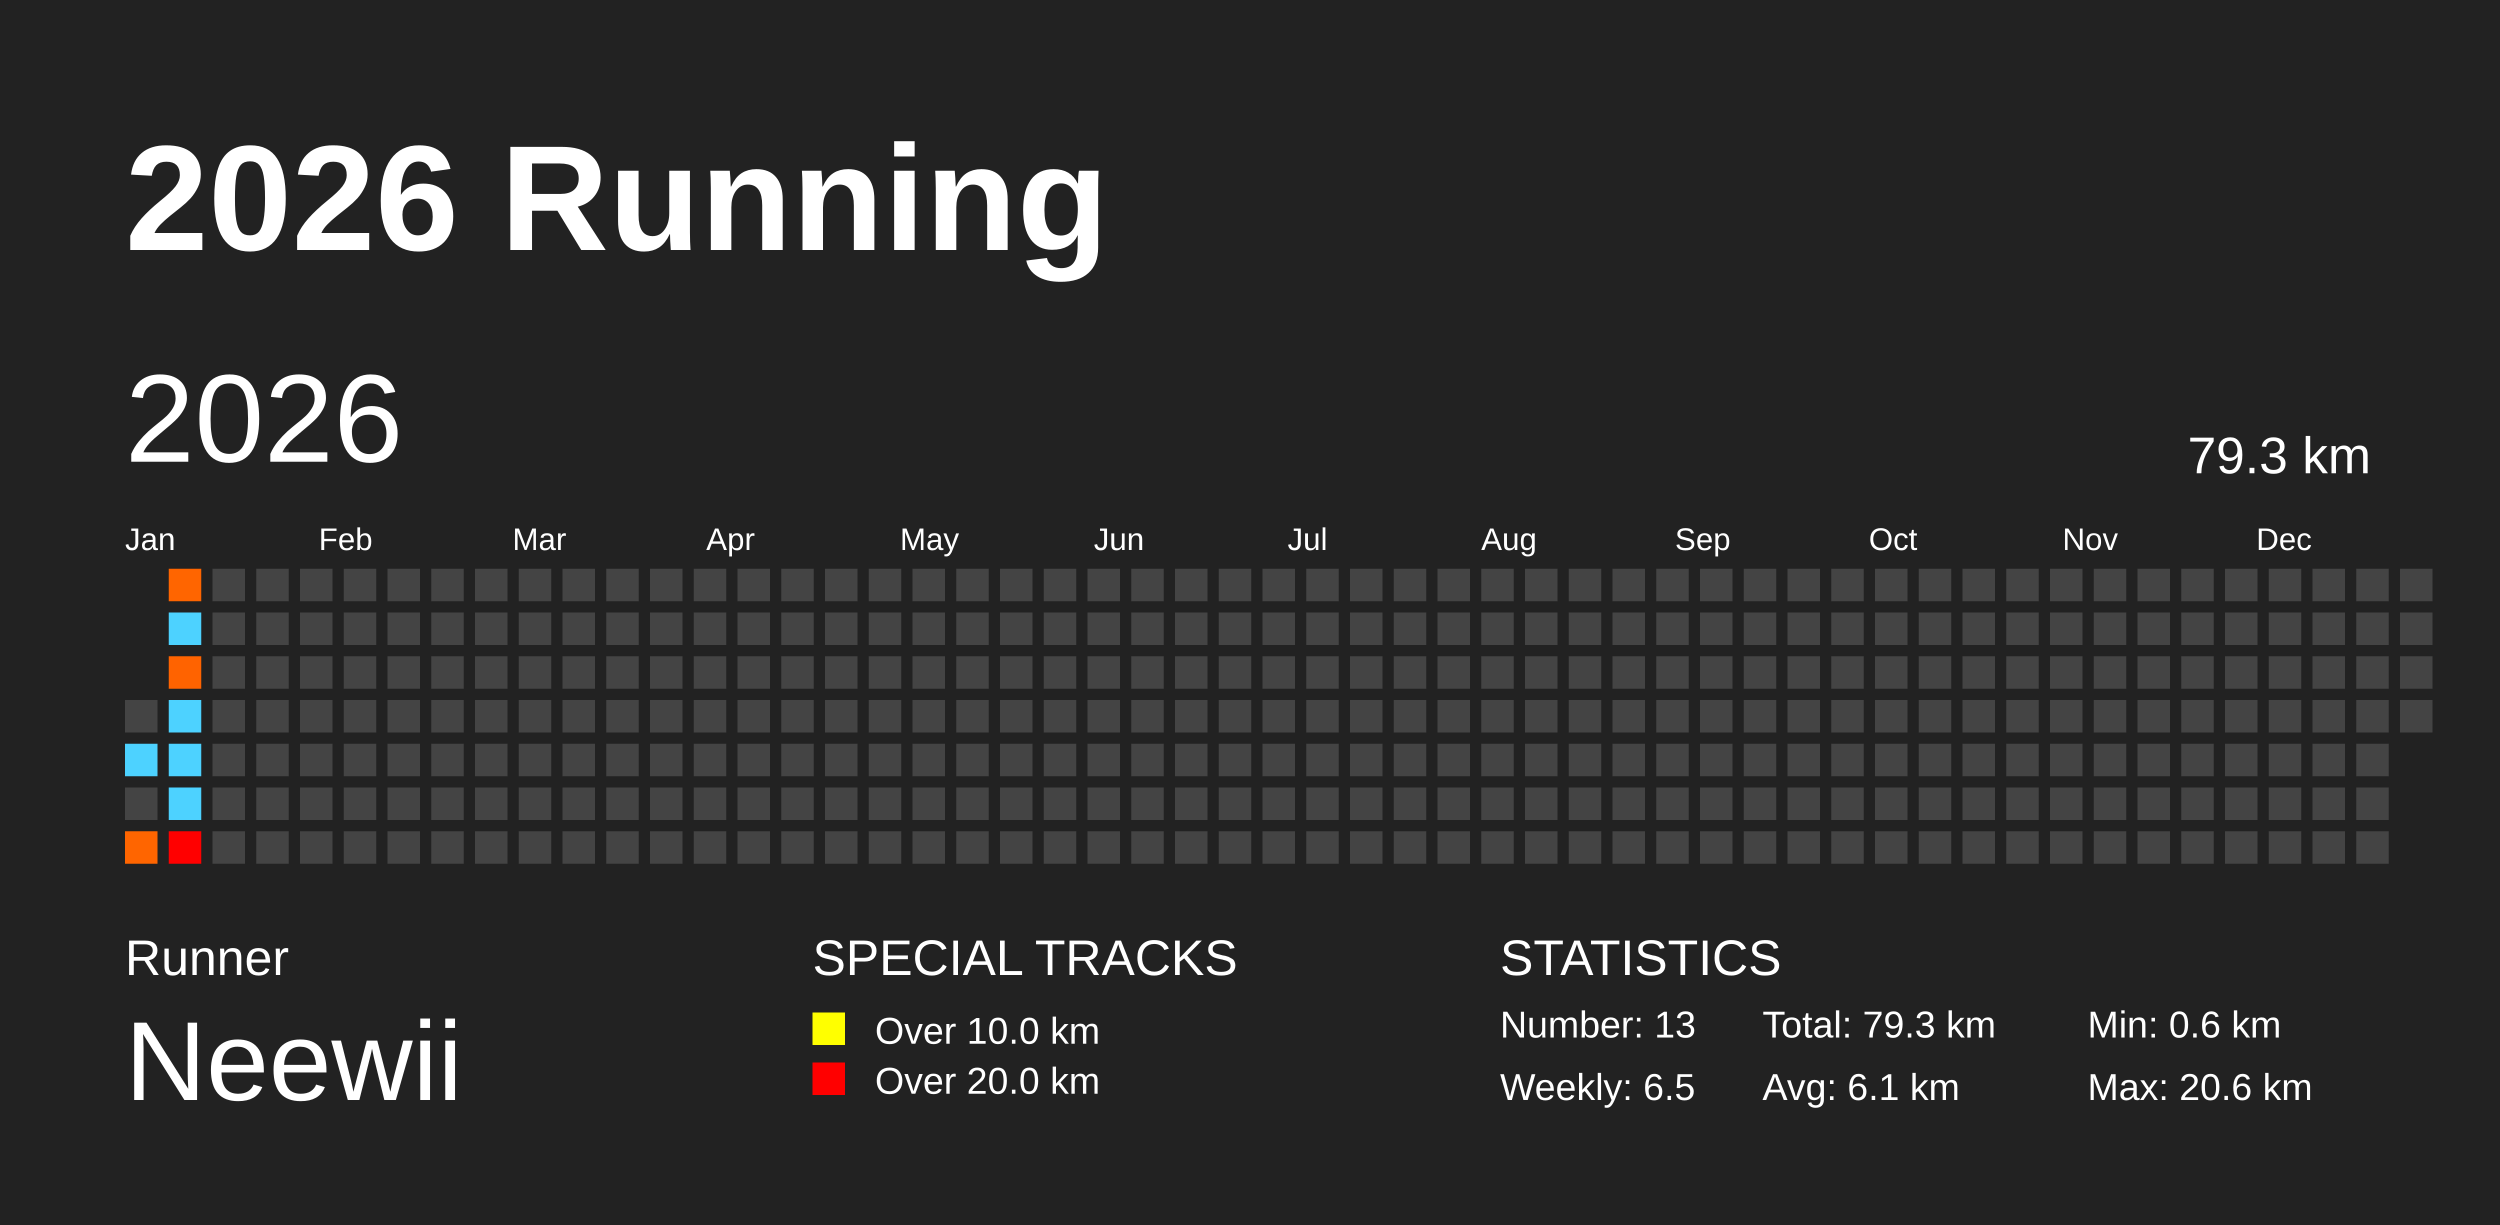
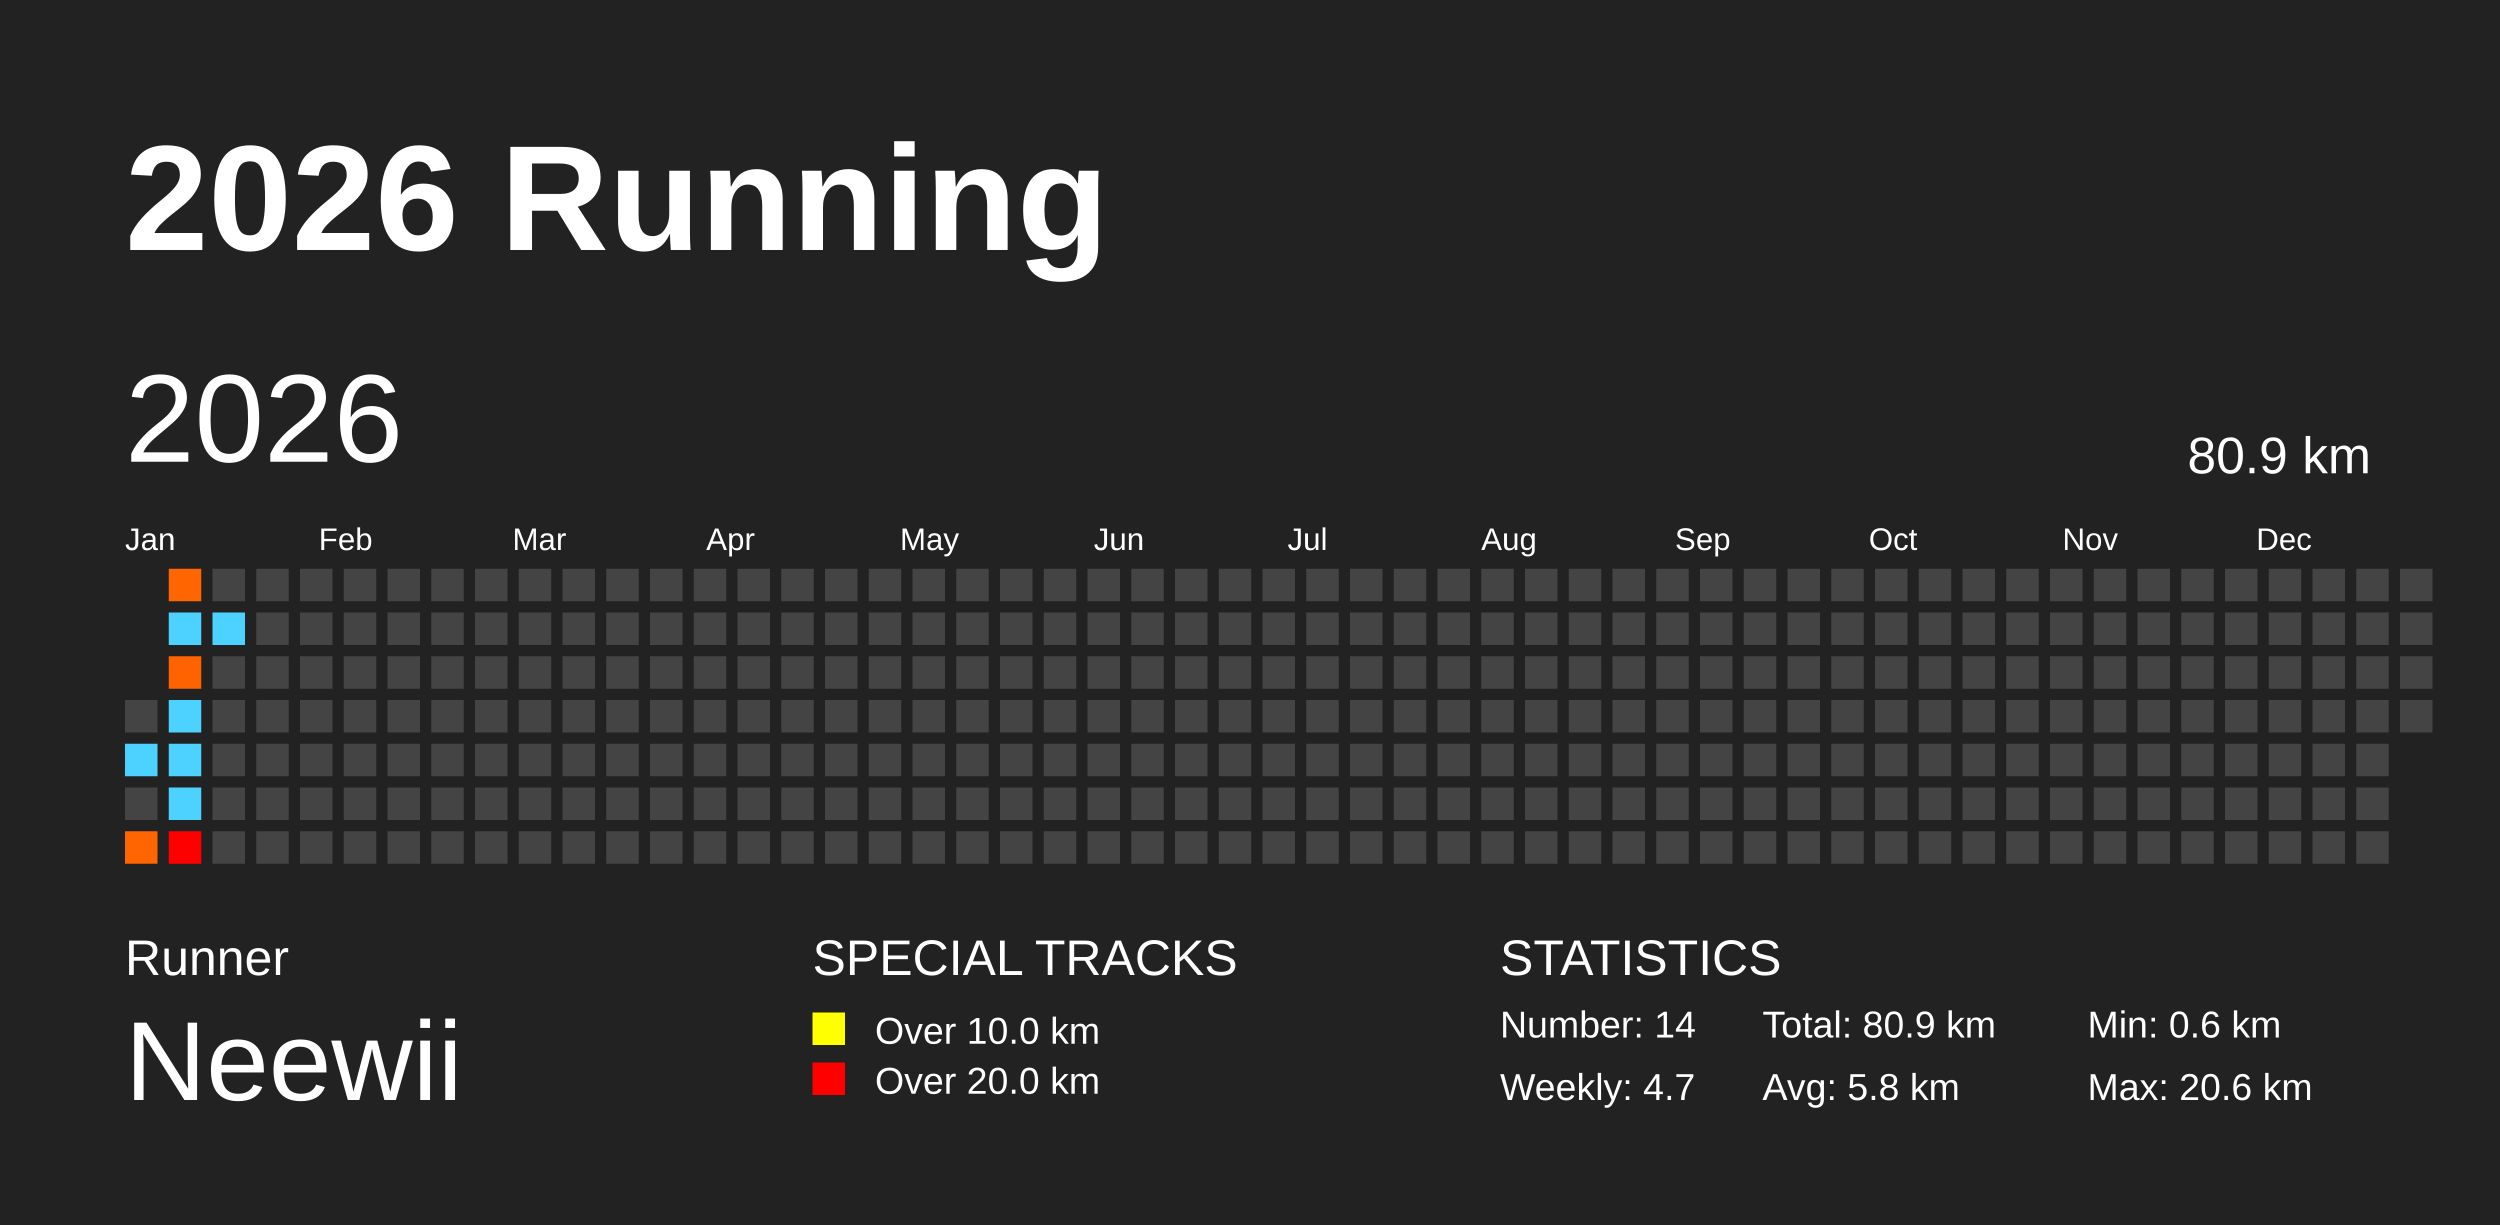
<svg xmlns="http://www.w3.org/2000/svg" baseProfile="full" height="98mm" version="1.1" viewBox="0,0,200,98" width="200mm">
  <defs />
  <rect fill="#222222" height="98" width="200" x="0" y="0" />
  <text fill="#FFFFFF" style="font-size:12px; font-family:Arial; font-weight:bold;" x="10" y="20">2026 Running</text>
  <text fill="#FFFFFF" style="font-size:4px; font-family:Arial" x="10" y="78">Runner</text>
  <text fill="#FFFFFF" style="font-size:9px; font-family:Arial" x="10" y="88">Neewii</text>
  <text fill="#FFFFFF" style="font-size:4px; font-family:Arial" x="65" y="78">SPECIAL TRACKS</text>
  <rect fill="yellow" height="2.6" width="2.6" x="65" y="81" />
  <text fill="#FFFFFF" style="font-size:3px; font-family:Arial" x="70" y="83.5">Over 10.0 km</text>
  <rect fill="red" height="2.6" width="2.6" x="65" y="85" />
  <text fill="#FFFFFF" style="font-size:3px; font-family:Arial" x="70" y="87.5">Over 20.0 km</text>
  <text fill="#FFFFFF" style="font-size:4px; font-family:Arial" x="120" y="78">STATISTICS</text>
-   <text fill="#FFFFFF" style="font-size:3px; font-family:Arial" x="120" y="83">Number: 13</text>
-   <text fill="#FFFFFF" style="font-size:3px; font-family:Arial" x="120" y="88">Weekly: 6.5</text>
-   <text fill="#FFFFFF" style="font-size:3px; font-family:Arial" x="141" y="83">Total: 79.3 km</text>
-   <text fill="#FFFFFF" style="font-size:3px; font-family:Arial" x="141" y="88">Avg: 6.1 km</text>
+   <text fill="#FFFFFF" style="font-size:3px; font-family:Arial" x="120" y="83">Number: 14</text>
+   <text fill="#FFFFFF" style="font-size:3px; font-family:Arial" x="120" y="88">Weekly: 4.7</text>
+   <text fill="#FFFFFF" style="font-size:3px; font-family:Arial" x="141" y="83">Total: 80.9 km</text>
+   <text fill="#FFFFFF" style="font-size:3px; font-family:Arial" x="141" y="88">Avg: 5.8 km</text>
  <text fill="#FFFFFF" style="font-size:3px; font-family:Arial" x="167" y="83">Min: 0.6 km</text>
  <text fill="#FFFFFF" style="font-size:3px; font-family:Arial" x="167" y="88">Max: 20.6 km</text>
  <text dominant-baseline="hanging" fill="#FFFFFF" style="font-size:10.0px; font-family:Arial;" x="10" y="30">2026</text>
-   <text dominant-baseline="hanging" fill="#FFFFFF" style="font-size:4.125px; font-family:Arial;" x="175" y="35">79.3 km</text>
+   <text dominant-baseline="hanging" fill="#FFFFFF" style="font-size:4.125px; font-family:Arial;" x="175" y="35">80.9 km</text>
  <text fill="#FFFFFF" style="font-size:2.5px; font-family:Arial" x="10.0" y="44">Jan</text>
  <text fill="#FFFFFF" style="font-size:2.5px; font-family:Arial" x="25.5" y="44">Feb</text>
  <text fill="#FFFFFF" style="font-size:2.5px; font-family:Arial" x="41.0" y="44">Mar</text>
  <text fill="#FFFFFF" style="font-size:2.5px; font-family:Arial" x="56.5" y="44">Apr</text>
  <text fill="#FFFFFF" style="font-size:2.5px; font-family:Arial" x="72.0" y="44">May</text>
  <text fill="#FFFFFF" style="font-size:2.5px; font-family:Arial" x="87.5" y="44">Jun</text>
  <text fill="#FFFFFF" style="font-size:2.5px; font-family:Arial" x="103.0" y="44">Jul</text>
  <text fill="#FFFFFF" style="font-size:2.5px; font-family:Arial" x="118.5" y="44">Aug</text>
  <text fill="#FFFFFF" style="font-size:2.5px; font-family:Arial" x="134.0" y="44">Sep</text>
  <text fill="#FFFFFF" style="font-size:2.5px; font-family:Arial" x="149.5" y="44">Oct</text>
  <text fill="#FFFFFF" style="font-size:2.5px; font-family:Arial" x="165.0" y="44">Nov</text>
  <text fill="#FFFFFF" style="font-size:2.5px; font-family:Arial" x="180.5" y="44">Dec</text>
  <rect fill="#444444" height="2.6" width="2.6" x="10.0" y="56.0" />
  <rect fill="#4dd2ff" height="2.6" width="2.6" x="10.0" y="59.5" />
  <rect fill="#444444" height="2.6" width="2.6" x="10.0" y="63.0" />
  <rect fill="#ff6500" height="2.6" width="2.6" x="10.0" y="66.5" />
  <rect fill="#ff6500" height="2.6" width="2.6" x="13.5" y="45.5" />
  <rect fill="#4dd2ff" height="2.6" width="2.6" x="13.5" y="49.0" />
  <rect fill="#ff6300" height="2.6" width="2.6" x="13.5" y="52.5" />
  <rect fill="#4dd2ff" height="2.6" width="2.6" x="13.5" y="56.0" />
  <rect fill="#4dd2ff" height="2.6" width="2.6" x="13.5" y="59.5" />
  <rect fill="#4dd2ff" height="2.6" width="2.6" x="13.5" y="63.0" />
  <rect fill="red" height="2.6" width="2.6" x="13.5" y="66.5" />
  <rect fill="#444444" height="2.6" width="2.6" x="17.0" y="45.5" />
-   <rect fill="#444444" height="2.6" width="2.6" x="17.0" y="49.0" />
+   <rect fill="#4dd2ff" height="2.6" width="2.6" x="17.0" y="49.0" />
  <rect fill="#444444" height="2.6" width="2.6" x="17.0" y="52.5" />
  <rect fill="#444444" height="2.6" width="2.6" x="17.0" y="56.0" />
  <rect fill="#444444" height="2.6" width="2.6" x="17.0" y="59.5" />
  <rect fill="#444444" height="2.6" width="2.6" x="17.0" y="63.0" />
  <rect fill="#444444" height="2.6" width="2.6" x="17.0" y="66.5" />
  <rect fill="#444444" height="2.6" width="2.6" x="20.5" y="45.5" />
  <rect fill="#444444" height="2.6" width="2.6" x="20.5" y="49.0" />
  <rect fill="#444444" height="2.6" width="2.6" x="20.5" y="52.5" />
  <rect fill="#444444" height="2.6" width="2.6" x="20.5" y="56.0" />
  <rect fill="#444444" height="2.6" width="2.6" x="20.5" y="59.5" />
  <rect fill="#444444" height="2.6" width="2.6" x="20.5" y="63.0" />
  <rect fill="#444444" height="2.6" width="2.6" x="20.5" y="66.5" />
  <rect fill="#444444" height="2.6" width="2.6" x="24.0" y="45.5" />
  <rect fill="#444444" height="2.6" width="2.6" x="24.0" y="49.0" />
  <rect fill="#444444" height="2.6" width="2.6" x="24.0" y="52.5" />
  <rect fill="#444444" height="2.6" width="2.6" x="24.0" y="56.0" />
  <rect fill="#444444" height="2.6" width="2.6" x="24.0" y="59.5" />
  <rect fill="#444444" height="2.6" width="2.6" x="24.0" y="63.0" />
  <rect fill="#444444" height="2.6" width="2.6" x="24.0" y="66.5" />
  <rect fill="#444444" height="2.6" width="2.6" x="27.5" y="45.5" />
  <rect fill="#444444" height="2.6" width="2.6" x="27.5" y="49.0" />
  <rect fill="#444444" height="2.6" width="2.6" x="27.5" y="52.5" />
  <rect fill="#444444" height="2.6" width="2.6" x="27.5" y="56.0" />
  <rect fill="#444444" height="2.6" width="2.6" x="27.5" y="59.5" />
  <rect fill="#444444" height="2.6" width="2.6" x="27.5" y="63.0" />
  <rect fill="#444444" height="2.6" width="2.6" x="27.5" y="66.5" />
  <rect fill="#444444" height="2.6" width="2.6" x="31.0" y="45.5" />
  <rect fill="#444444" height="2.6" width="2.6" x="31.0" y="49.0" />
  <rect fill="#444444" height="2.6" width="2.6" x="31.0" y="52.5" />
  <rect fill="#444444" height="2.6" width="2.6" x="31.0" y="56.0" />
  <rect fill="#444444" height="2.6" width="2.6" x="31.0" y="59.5" />
  <rect fill="#444444" height="2.6" width="2.6" x="31.0" y="63.0" />
  <rect fill="#444444" height="2.6" width="2.6" x="31.0" y="66.5" />
  <rect fill="#444444" height="2.6" width="2.6" x="34.5" y="45.5" />
  <rect fill="#444444" height="2.6" width="2.6" x="34.5" y="49.0" />
  <rect fill="#444444" height="2.6" width="2.6" x="34.5" y="52.5" />
  <rect fill="#444444" height="2.6" width="2.6" x="34.5" y="56.0" />
  <rect fill="#444444" height="2.6" width="2.6" x="34.5" y="59.5" />
  <rect fill="#444444" height="2.6" width="2.6" x="34.5" y="63.0" />
  <rect fill="#444444" height="2.6" width="2.6" x="34.5" y="66.5" />
  <rect fill="#444444" height="2.6" width="2.6" x="38.0" y="45.5" />
  <rect fill="#444444" height="2.6" width="2.6" x="38.0" y="49.0" />
  <rect fill="#444444" height="2.6" width="2.6" x="38.0" y="52.5" />
  <rect fill="#444444" height="2.6" width="2.6" x="38.0" y="56.0" />
  <rect fill="#444444" height="2.6" width="2.6" x="38.0" y="59.5" />
  <rect fill="#444444" height="2.6" width="2.6" x="38.0" y="63.0" />
  <rect fill="#444444" height="2.6" width="2.6" x="38.0" y="66.5" />
  <rect fill="#444444" height="2.6" width="2.6" x="41.5" y="45.5" />
  <rect fill="#444444" height="2.6" width="2.6" x="41.5" y="49.0" />
  <rect fill="#444444" height="2.6" width="2.6" x="41.5" y="52.5" />
  <rect fill="#444444" height="2.6" width="2.6" x="41.5" y="56.0" />
  <rect fill="#444444" height="2.6" width="2.6" x="41.5" y="59.5" />
  <rect fill="#444444" height="2.6" width="2.6" x="41.5" y="63.0" />
  <rect fill="#444444" height="2.6" width="2.6" x="41.5" y="66.5" />
  <rect fill="#444444" height="2.6" width="2.6" x="45.0" y="45.5" />
  <rect fill="#444444" height="2.6" width="2.6" x="45.0" y="49.0" />
  <rect fill="#444444" height="2.6" width="2.6" x="45.0" y="52.5" />
  <rect fill="#444444" height="2.6" width="2.6" x="45.0" y="56.0" />
  <rect fill="#444444" height="2.6" width="2.6" x="45.0" y="59.5" />
  <rect fill="#444444" height="2.6" width="2.6" x="45.0" y="63.0" />
  <rect fill="#444444" height="2.6" width="2.6" x="45.0" y="66.5" />
  <rect fill="#444444" height="2.6" width="2.6" x="48.5" y="45.5" />
  <rect fill="#444444" height="2.6" width="2.6" x="48.5" y="49.0" />
  <rect fill="#444444" height="2.6" width="2.6" x="48.5" y="52.5" />
  <rect fill="#444444" height="2.6" width="2.6" x="48.5" y="56.0" />
  <rect fill="#444444" height="2.6" width="2.6" x="48.5" y="59.5" />
  <rect fill="#444444" height="2.6" width="2.6" x="48.5" y="63.0" />
  <rect fill="#444444" height="2.6" width="2.6" x="48.5" y="66.5" />
  <rect fill="#444444" height="2.6" width="2.6" x="52.0" y="45.5" />
  <rect fill="#444444" height="2.6" width="2.6" x="52.0" y="49.0" />
  <rect fill="#444444" height="2.6" width="2.6" x="52.0" y="52.5" />
  <rect fill="#444444" height="2.6" width="2.6" x="52.0" y="56.0" />
  <rect fill="#444444" height="2.6" width="2.6" x="52.0" y="59.5" />
  <rect fill="#444444" height="2.6" width="2.6" x="52.0" y="63.0" />
  <rect fill="#444444" height="2.6" width="2.6" x="52.0" y="66.5" />
  <rect fill="#444444" height="2.6" width="2.6" x="55.5" y="45.5" />
  <rect fill="#444444" height="2.6" width="2.6" x="55.5" y="49.0" />
  <rect fill="#444444" height="2.6" width="2.6" x="55.5" y="52.5" />
  <rect fill="#444444" height="2.6" width="2.6" x="55.5" y="56.0" />
  <rect fill="#444444" height="2.6" width="2.6" x="55.5" y="59.5" />
  <rect fill="#444444" height="2.6" width="2.6" x="55.5" y="63.0" />
  <rect fill="#444444" height="2.6" width="2.6" x="55.5" y="66.5" />
  <rect fill="#444444" height="2.6" width="2.6" x="59.0" y="45.5" />
  <rect fill="#444444" height="2.6" width="2.6" x="59.0" y="49.0" />
  <rect fill="#444444" height="2.6" width="2.6" x="59.0" y="52.5" />
  <rect fill="#444444" height="2.6" width="2.6" x="59.0" y="56.0" />
  <rect fill="#444444" height="2.6" width="2.6" x="59.0" y="59.5" />
  <rect fill="#444444" height="2.6" width="2.6" x="59.0" y="63.0" />
  <rect fill="#444444" height="2.6" width="2.6" x="59.0" y="66.5" />
  <rect fill="#444444" height="2.6" width="2.6" x="62.5" y="45.5" />
  <rect fill="#444444" height="2.6" width="2.6" x="62.5" y="49.0" />
  <rect fill="#444444" height="2.6" width="2.6" x="62.5" y="52.5" />
  <rect fill="#444444" height="2.6" width="2.6" x="62.5" y="56.0" />
  <rect fill="#444444" height="2.6" width="2.6" x="62.5" y="59.5" />
  <rect fill="#444444" height="2.6" width="2.6" x="62.5" y="63.0" />
  <rect fill="#444444" height="2.6" width="2.6" x="62.5" y="66.5" />
  <rect fill="#444444" height="2.6" width="2.6" x="66.0" y="45.5" />
  <rect fill="#444444" height="2.6" width="2.6" x="66.0" y="49.0" />
  <rect fill="#444444" height="2.6" width="2.6" x="66.0" y="52.5" />
  <rect fill="#444444" height="2.6" width="2.6" x="66.0" y="56.0" />
  <rect fill="#444444" height="2.6" width="2.6" x="66.0" y="59.5" />
  <rect fill="#444444" height="2.6" width="2.6" x="66.0" y="63.0" />
  <rect fill="#444444" height="2.6" width="2.6" x="66.0" y="66.5" />
  <rect fill="#444444" height="2.6" width="2.6" x="69.5" y="45.5" />
  <rect fill="#444444" height="2.6" width="2.6" x="69.5" y="49.0" />
  <rect fill="#444444" height="2.6" width="2.6" x="69.5" y="52.5" />
  <rect fill="#444444" height="2.6" width="2.6" x="69.5" y="56.0" />
  <rect fill="#444444" height="2.6" width="2.6" x="69.5" y="59.5" />
  <rect fill="#444444" height="2.6" width="2.6" x="69.5" y="63.0" />
  <rect fill="#444444" height="2.6" width="2.6" x="69.5" y="66.5" />
  <rect fill="#444444" height="2.6" width="2.6" x="73.0" y="45.5" />
  <rect fill="#444444" height="2.6" width="2.6" x="73.0" y="49.0" />
  <rect fill="#444444" height="2.6" width="2.6" x="73.0" y="52.5" />
  <rect fill="#444444" height="2.6" width="2.6" x="73.0" y="56.0" />
  <rect fill="#444444" height="2.6" width="2.6" x="73.0" y="59.5" />
  <rect fill="#444444" height="2.6" width="2.6" x="73.0" y="63.0" />
  <rect fill="#444444" height="2.6" width="2.6" x="73.0" y="66.5" />
  <rect fill="#444444" height="2.6" width="2.6" x="76.5" y="45.5" />
  <rect fill="#444444" height="2.6" width="2.6" x="76.5" y="49.0" />
  <rect fill="#444444" height="2.6" width="2.6" x="76.5" y="52.5" />
  <rect fill="#444444" height="2.6" width="2.6" x="76.5" y="56.0" />
  <rect fill="#444444" height="2.6" width="2.6" x="76.5" y="59.5" />
  <rect fill="#444444" height="2.6" width="2.6" x="76.5" y="63.0" />
  <rect fill="#444444" height="2.6" width="2.6" x="76.5" y="66.5" />
  <rect fill="#444444" height="2.6" width="2.6" x="80.0" y="45.5" />
  <rect fill="#444444" height="2.6" width="2.6" x="80.0" y="49.0" />
  <rect fill="#444444" height="2.6" width="2.6" x="80.0" y="52.5" />
  <rect fill="#444444" height="2.6" width="2.6" x="80.0" y="56.0" />
  <rect fill="#444444" height="2.6" width="2.6" x="80.0" y="59.5" />
  <rect fill="#444444" height="2.6" width="2.6" x="80.0" y="63.0" />
  <rect fill="#444444" height="2.6" width="2.6" x="80.0" y="66.5" />
  <rect fill="#444444" height="2.6" width="2.6" x="83.5" y="45.5" />
  <rect fill="#444444" height="2.6" width="2.6" x="83.5" y="49.0" />
  <rect fill="#444444" height="2.6" width="2.6" x="83.5" y="52.5" />
  <rect fill="#444444" height="2.6" width="2.6" x="83.5" y="56.0" />
  <rect fill="#444444" height="2.6" width="2.6" x="83.5" y="59.5" />
  <rect fill="#444444" height="2.6" width="2.6" x="83.5" y="63.0" />
  <rect fill="#444444" height="2.6" width="2.6" x="83.5" y="66.5" />
  <rect fill="#444444" height="2.6" width="2.6" x="87.0" y="45.5" />
  <rect fill="#444444" height="2.6" width="2.6" x="87.0" y="49.0" />
  <rect fill="#444444" height="2.6" width="2.6" x="87.0" y="52.5" />
  <rect fill="#444444" height="2.6" width="2.6" x="87.0" y="56.0" />
  <rect fill="#444444" height="2.6" width="2.6" x="87.0" y="59.5" />
  <rect fill="#444444" height="2.6" width="2.6" x="87.0" y="63.0" />
  <rect fill="#444444" height="2.6" width="2.6" x="87.0" y="66.5" />
  <rect fill="#444444" height="2.6" width="2.6" x="90.5" y="45.5" />
  <rect fill="#444444" height="2.6" width="2.6" x="90.5" y="49.0" />
  <rect fill="#444444" height="2.6" width="2.6" x="90.5" y="52.5" />
  <rect fill="#444444" height="2.6" width="2.6" x="90.5" y="56.0" />
  <rect fill="#444444" height="2.6" width="2.6" x="90.5" y="59.5" />
  <rect fill="#444444" height="2.6" width="2.6" x="90.5" y="63.0" />
  <rect fill="#444444" height="2.6" width="2.6" x="90.5" y="66.5" />
  <rect fill="#444444" height="2.6" width="2.6" x="94.0" y="45.5" />
  <rect fill="#444444" height="2.6" width="2.6" x="94.0" y="49.0" />
  <rect fill="#444444" height="2.6" width="2.6" x="94.0" y="52.5" />
  <rect fill="#444444" height="2.6" width="2.6" x="94.0" y="56.0" />
  <rect fill="#444444" height="2.6" width="2.6" x="94.0" y="59.5" />
  <rect fill="#444444" height="2.6" width="2.6" x="94.0" y="63.0" />
  <rect fill="#444444" height="2.6" width="2.6" x="94.0" y="66.5" />
  <rect fill="#444444" height="2.6" width="2.6" x="97.5" y="45.5" />
  <rect fill="#444444" height="2.6" width="2.6" x="97.5" y="49.0" />
  <rect fill="#444444" height="2.6" width="2.6" x="97.5" y="52.5" />
  <rect fill="#444444" height="2.6" width="2.6" x="97.5" y="56.0" />
  <rect fill="#444444" height="2.6" width="2.6" x="97.5" y="59.5" />
  <rect fill="#444444" height="2.6" width="2.6" x="97.5" y="63.0" />
  <rect fill="#444444" height="2.6" width="2.6" x="97.5" y="66.5" />
  <rect fill="#444444" height="2.6" width="2.6" x="101.0" y="45.5" />
  <rect fill="#444444" height="2.6" width="2.6" x="101.0" y="49.0" />
  <rect fill="#444444" height="2.6" width="2.6" x="101.0" y="52.5" />
  <rect fill="#444444" height="2.6" width="2.6" x="101.0" y="56.0" />
  <rect fill="#444444" height="2.6" width="2.6" x="101.0" y="59.5" />
  <rect fill="#444444" height="2.6" width="2.6" x="101.0" y="63.0" />
  <rect fill="#444444" height="2.6" width="2.6" x="101.0" y="66.5" />
  <rect fill="#444444" height="2.6" width="2.6" x="104.5" y="45.5" />
  <rect fill="#444444" height="2.6" width="2.6" x="104.5" y="49.0" />
  <rect fill="#444444" height="2.6" width="2.6" x="104.5" y="52.5" />
  <rect fill="#444444" height="2.6" width="2.6" x="104.5" y="56.0" />
  <rect fill="#444444" height="2.6" width="2.6" x="104.5" y="59.5" />
  <rect fill="#444444" height="2.6" width="2.6" x="104.5" y="63.0" />
  <rect fill="#444444" height="2.6" width="2.6" x="104.5" y="66.5" />
  <rect fill="#444444" height="2.6" width="2.6" x="108.0" y="45.5" />
  <rect fill="#444444" height="2.6" width="2.6" x="108.0" y="49.0" />
  <rect fill="#444444" height="2.6" width="2.6" x="108.0" y="52.5" />
  <rect fill="#444444" height="2.6" width="2.6" x="108.0" y="56.0" />
  <rect fill="#444444" height="2.6" width="2.6" x="108.0" y="59.5" />
  <rect fill="#444444" height="2.6" width="2.6" x="108.0" y="63.0" />
  <rect fill="#444444" height="2.6" width="2.6" x="108.0" y="66.5" />
  <rect fill="#444444" height="2.6" width="2.6" x="111.5" y="45.5" />
  <rect fill="#444444" height="2.6" width="2.6" x="111.5" y="49.0" />
  <rect fill="#444444" height="2.6" width="2.6" x="111.5" y="52.5" />
  <rect fill="#444444" height="2.6" width="2.6" x="111.5" y="56.0" />
  <rect fill="#444444" height="2.6" width="2.6" x="111.5" y="59.5" />
  <rect fill="#444444" height="2.6" width="2.6" x="111.5" y="63.0" />
  <rect fill="#444444" height="2.6" width="2.6" x="111.5" y="66.5" />
  <rect fill="#444444" height="2.6" width="2.6" x="115.0" y="45.5" />
  <rect fill="#444444" height="2.6" width="2.6" x="115.0" y="49.0" />
  <rect fill="#444444" height="2.6" width="2.6" x="115.0" y="52.5" />
  <rect fill="#444444" height="2.6" width="2.6" x="115.0" y="56.0" />
  <rect fill="#444444" height="2.6" width="2.6" x="115.0" y="59.5" />
  <rect fill="#444444" height="2.6" width="2.6" x="115.0" y="63.0" />
  <rect fill="#444444" height="2.6" width="2.6" x="115.0" y="66.5" />
  <rect fill="#444444" height="2.6" width="2.6" x="118.5" y="45.5" />
  <rect fill="#444444" height="2.6" width="2.6" x="118.5" y="49.0" />
  <rect fill="#444444" height="2.6" width="2.6" x="118.5" y="52.5" />
  <rect fill="#444444" height="2.6" width="2.6" x="118.5" y="56.0" />
  <rect fill="#444444" height="2.6" width="2.6" x="118.5" y="59.5" />
  <rect fill="#444444" height="2.6" width="2.6" x="118.5" y="63.0" />
  <rect fill="#444444" height="2.6" width="2.6" x="118.5" y="66.5" />
  <rect fill="#444444" height="2.6" width="2.6" x="122.0" y="45.5" />
  <rect fill="#444444" height="2.6" width="2.6" x="122.0" y="49.0" />
  <rect fill="#444444" height="2.6" width="2.6" x="122.0" y="52.5" />
  <rect fill="#444444" height="2.6" width="2.6" x="122.0" y="56.0" />
  <rect fill="#444444" height="2.6" width="2.6" x="122.0" y="59.5" />
  <rect fill="#444444" height="2.6" width="2.6" x="122.0" y="63.0" />
  <rect fill="#444444" height="2.6" width="2.6" x="122.0" y="66.5" />
  <rect fill="#444444" height="2.6" width="2.6" x="125.5" y="45.5" />
  <rect fill="#444444" height="2.6" width="2.6" x="125.5" y="49.0" />
  <rect fill="#444444" height="2.6" width="2.6" x="125.5" y="52.5" />
  <rect fill="#444444" height="2.6" width="2.6" x="125.5" y="56.0" />
  <rect fill="#444444" height="2.6" width="2.6" x="125.5" y="59.5" />
  <rect fill="#444444" height="2.6" width="2.6" x="125.5" y="63.0" />
  <rect fill="#444444" height="2.6" width="2.6" x="125.5" y="66.5" />
  <rect fill="#444444" height="2.6" width="2.6" x="129.0" y="45.5" />
  <rect fill="#444444" height="2.6" width="2.6" x="129.0" y="49.0" />
  <rect fill="#444444" height="2.6" width="2.6" x="129.0" y="52.5" />
  <rect fill="#444444" height="2.6" width="2.6" x="129.0" y="56.0" />
  <rect fill="#444444" height="2.6" width="2.6" x="129.0" y="59.5" />
  <rect fill="#444444" height="2.6" width="2.6" x="129.0" y="63.0" />
  <rect fill="#444444" height="2.6" width="2.6" x="129.0" y="66.5" />
  <rect fill="#444444" height="2.6" width="2.6" x="132.5" y="45.5" />
  <rect fill="#444444" height="2.6" width="2.6" x="132.5" y="49.0" />
  <rect fill="#444444" height="2.6" width="2.6" x="132.5" y="52.5" />
  <rect fill="#444444" height="2.6" width="2.6" x="132.5" y="56.0" />
  <rect fill="#444444" height="2.6" width="2.6" x="132.5" y="59.5" />
  <rect fill="#444444" height="2.6" width="2.6" x="132.5" y="63.0" />
  <rect fill="#444444" height="2.6" width="2.6" x="132.5" y="66.5" />
  <rect fill="#444444" height="2.6" width="2.6" x="136.0" y="45.5" />
  <rect fill="#444444" height="2.6" width="2.6" x="136.0" y="49.0" />
  <rect fill="#444444" height="2.6" width="2.6" x="136.0" y="52.5" />
  <rect fill="#444444" height="2.6" width="2.6" x="136.0" y="56.0" />
  <rect fill="#444444" height="2.6" width="2.6" x="136.0" y="59.5" />
  <rect fill="#444444" height="2.6" width="2.6" x="136.0" y="63.0" />
  <rect fill="#444444" height="2.6" width="2.6" x="136.0" y="66.5" />
  <rect fill="#444444" height="2.6" width="2.6" x="139.5" y="45.5" />
  <rect fill="#444444" height="2.6" width="2.6" x="139.5" y="49.0" />
  <rect fill="#444444" height="2.6" width="2.6" x="139.5" y="52.5" />
  <rect fill="#444444" height="2.6" width="2.6" x="139.5" y="56.0" />
  <rect fill="#444444" height="2.6" width="2.6" x="139.5" y="59.5" />
  <rect fill="#444444" height="2.6" width="2.6" x="139.5" y="63.0" />
  <rect fill="#444444" height="2.6" width="2.6" x="139.5" y="66.5" />
  <rect fill="#444444" height="2.6" width="2.6" x="143.0" y="45.5" />
  <rect fill="#444444" height="2.6" width="2.6" x="143.0" y="49.0" />
  <rect fill="#444444" height="2.6" width="2.6" x="143.0" y="52.5" />
  <rect fill="#444444" height="2.6" width="2.6" x="143.0" y="56.0" />
  <rect fill="#444444" height="2.6" width="2.6" x="143.0" y="59.5" />
  <rect fill="#444444" height="2.6" width="2.6" x="143.0" y="63.0" />
  <rect fill="#444444" height="2.6" width="2.6" x="143.0" y="66.5" />
  <rect fill="#444444" height="2.6" width="2.6" x="146.5" y="45.5" />
  <rect fill="#444444" height="2.6" width="2.6" x="146.5" y="49.0" />
  <rect fill="#444444" height="2.6" width="2.6" x="146.5" y="52.5" />
  <rect fill="#444444" height="2.6" width="2.6" x="146.5" y="56.0" />
  <rect fill="#444444" height="2.6" width="2.6" x="146.5" y="59.5" />
  <rect fill="#444444" height="2.6" width="2.6" x="146.5" y="63.0" />
  <rect fill="#444444" height="2.6" width="2.6" x="146.5" y="66.5" />
  <rect fill="#444444" height="2.6" width="2.6" x="150.0" y="45.5" />
  <rect fill="#444444" height="2.6" width="2.6" x="150.0" y="49.0" />
  <rect fill="#444444" height="2.6" width="2.6" x="150.0" y="52.5" />
  <rect fill="#444444" height="2.6" width="2.6" x="150.0" y="56.0" />
  <rect fill="#444444" height="2.6" width="2.6" x="150.0" y="59.5" />
  <rect fill="#444444" height="2.6" width="2.6" x="150.0" y="63.0" />
  <rect fill="#444444" height="2.6" width="2.6" x="150.0" y="66.5" />
  <rect fill="#444444" height="2.6" width="2.6" x="153.5" y="45.5" />
  <rect fill="#444444" height="2.6" width="2.6" x="153.5" y="49.0" />
  <rect fill="#444444" height="2.6" width="2.6" x="153.5" y="52.5" />
  <rect fill="#444444" height="2.6" width="2.6" x="153.5" y="56.0" />
  <rect fill="#444444" height="2.6" width="2.6" x="153.5" y="59.5" />
  <rect fill="#444444" height="2.6" width="2.6" x="153.5" y="63.0" />
  <rect fill="#444444" height="2.6" width="2.6" x="153.5" y="66.5" />
  <rect fill="#444444" height="2.6" width="2.6" x="157.0" y="45.5" />
  <rect fill="#444444" height="2.6" width="2.6" x="157.0" y="49.0" />
  <rect fill="#444444" height="2.6" width="2.6" x="157.0" y="52.5" />
  <rect fill="#444444" height="2.6" width="2.6" x="157.0" y="56.0" />
  <rect fill="#444444" height="2.6" width="2.6" x="157.0" y="59.5" />
  <rect fill="#444444" height="2.6" width="2.6" x="157.0" y="63.0" />
  <rect fill="#444444" height="2.6" width="2.6" x="157.0" y="66.5" />
  <rect fill="#444444" height="2.6" width="2.6" x="160.5" y="45.5" />
  <rect fill="#444444" height="2.6" width="2.6" x="160.5" y="49.0" />
  <rect fill="#444444" height="2.6" width="2.6" x="160.5" y="52.5" />
  <rect fill="#444444" height="2.6" width="2.6" x="160.5" y="56.0" />
  <rect fill="#444444" height="2.6" width="2.6" x="160.5" y="59.5" />
  <rect fill="#444444" height="2.6" width="2.6" x="160.5" y="63.0" />
  <rect fill="#444444" height="2.6" width="2.6" x="160.5" y="66.5" />
  <rect fill="#444444" height="2.6" width="2.6" x="164.0" y="45.5" />
  <rect fill="#444444" height="2.6" width="2.6" x="164.0" y="49.0" />
  <rect fill="#444444" height="2.6" width="2.6" x="164.0" y="52.5" />
  <rect fill="#444444" height="2.6" width="2.6" x="164.0" y="56.0" />
  <rect fill="#444444" height="2.6" width="2.6" x="164.0" y="59.5" />
  <rect fill="#444444" height="2.6" width="2.6" x="164.0" y="63.0" />
  <rect fill="#444444" height="2.6" width="2.6" x="164.0" y="66.5" />
  <rect fill="#444444" height="2.6" width="2.6" x="167.5" y="45.5" />
  <rect fill="#444444" height="2.6" width="2.6" x="167.5" y="49.0" />
  <rect fill="#444444" height="2.6" width="2.6" x="167.5" y="52.5" />
  <rect fill="#444444" height="2.6" width="2.6" x="167.5" y="56.0" />
  <rect fill="#444444" height="2.6" width="2.6" x="167.5" y="59.5" />
  <rect fill="#444444" height="2.6" width="2.6" x="167.5" y="63.0" />
  <rect fill="#444444" height="2.6" width="2.6" x="167.5" y="66.5" />
  <rect fill="#444444" height="2.6" width="2.6" x="171.0" y="45.5" />
  <rect fill="#444444" height="2.6" width="2.6" x="171.0" y="49.0" />
  <rect fill="#444444" height="2.6" width="2.6" x="171.0" y="52.5" />
  <rect fill="#444444" height="2.6" width="2.6" x="171.0" y="56.0" />
  <rect fill="#444444" height="2.6" width="2.6" x="171.0" y="59.5" />
  <rect fill="#444444" height="2.6" width="2.6" x="171.0" y="63.0" />
  <rect fill="#444444" height="2.6" width="2.6" x="171.0" y="66.5" />
  <rect fill="#444444" height="2.6" width="2.6" x="174.5" y="45.5" />
  <rect fill="#444444" height="2.6" width="2.6" x="174.5" y="49.0" />
  <rect fill="#444444" height="2.6" width="2.6" x="174.5" y="52.5" />
  <rect fill="#444444" height="2.6" width="2.6" x="174.5" y="56.0" />
  <rect fill="#444444" height="2.6" width="2.6" x="174.5" y="59.5" />
  <rect fill="#444444" height="2.6" width="2.6" x="174.5" y="63.0" />
  <rect fill="#444444" height="2.6" width="2.6" x="174.5" y="66.5" />
  <rect fill="#444444" height="2.6" width="2.6" x="178.0" y="45.5" />
  <rect fill="#444444" height="2.6" width="2.6" x="178.0" y="49.0" />
  <rect fill="#444444" height="2.6" width="2.6" x="178.0" y="52.5" />
  <rect fill="#444444" height="2.6" width="2.6" x="178.0" y="56.0" />
  <rect fill="#444444" height="2.6" width="2.6" x="178.0" y="59.5" />
  <rect fill="#444444" height="2.6" width="2.6" x="178.0" y="63.0" />
  <rect fill="#444444" height="2.6" width="2.6" x="178.0" y="66.5" />
  <rect fill="#444444" height="2.6" width="2.6" x="181.5" y="45.5" />
  <rect fill="#444444" height="2.6" width="2.6" x="181.5" y="49.0" />
  <rect fill="#444444" height="2.6" width="2.6" x="181.5" y="52.5" />
  <rect fill="#444444" height="2.6" width="2.6" x="181.5" y="56.0" />
  <rect fill="#444444" height="2.6" width="2.6" x="181.5" y="59.5" />
  <rect fill="#444444" height="2.6" width="2.6" x="181.5" y="63.0" />
  <rect fill="#444444" height="2.6" width="2.6" x="181.5" y="66.5" />
  <rect fill="#444444" height="2.6" width="2.6" x="185.0" y="45.5" />
  <rect fill="#444444" height="2.6" width="2.6" x="185.0" y="49.0" />
  <rect fill="#444444" height="2.6" width="2.6" x="185.0" y="52.5" />
  <rect fill="#444444" height="2.6" width="2.6" x="185.0" y="56.0" />
  <rect fill="#444444" height="2.6" width="2.6" x="185.0" y="59.5" />
  <rect fill="#444444" height="2.6" width="2.6" x="185.0" y="63.0" />
  <rect fill="#444444" height="2.6" width="2.6" x="185.0" y="66.5" />
  <rect fill="#444444" height="2.6" width="2.6" x="188.5" y="45.5" />
  <rect fill="#444444" height="2.6" width="2.6" x="188.5" y="49.0" />
  <rect fill="#444444" height="2.6" width="2.6" x="188.5" y="52.5" />
  <rect fill="#444444" height="2.6" width="2.6" x="188.5" y="56.0" />
  <rect fill="#444444" height="2.6" width="2.6" x="188.5" y="59.5" />
  <rect fill="#444444" height="2.6" width="2.6" x="188.5" y="63.0" />
  <rect fill="#444444" height="2.6" width="2.6" x="188.5" y="66.5" />
  <rect fill="#444444" height="2.6" width="2.6" x="192.0" y="45.5" />
  <rect fill="#444444" height="2.6" width="2.6" x="192.0" y="49.0" />
  <rect fill="#444444" height="2.6" width="2.6" x="192.0" y="52.5" />
  <rect fill="#444444" height="2.6" width="2.6" x="192.0" y="56.0" />
</svg>
